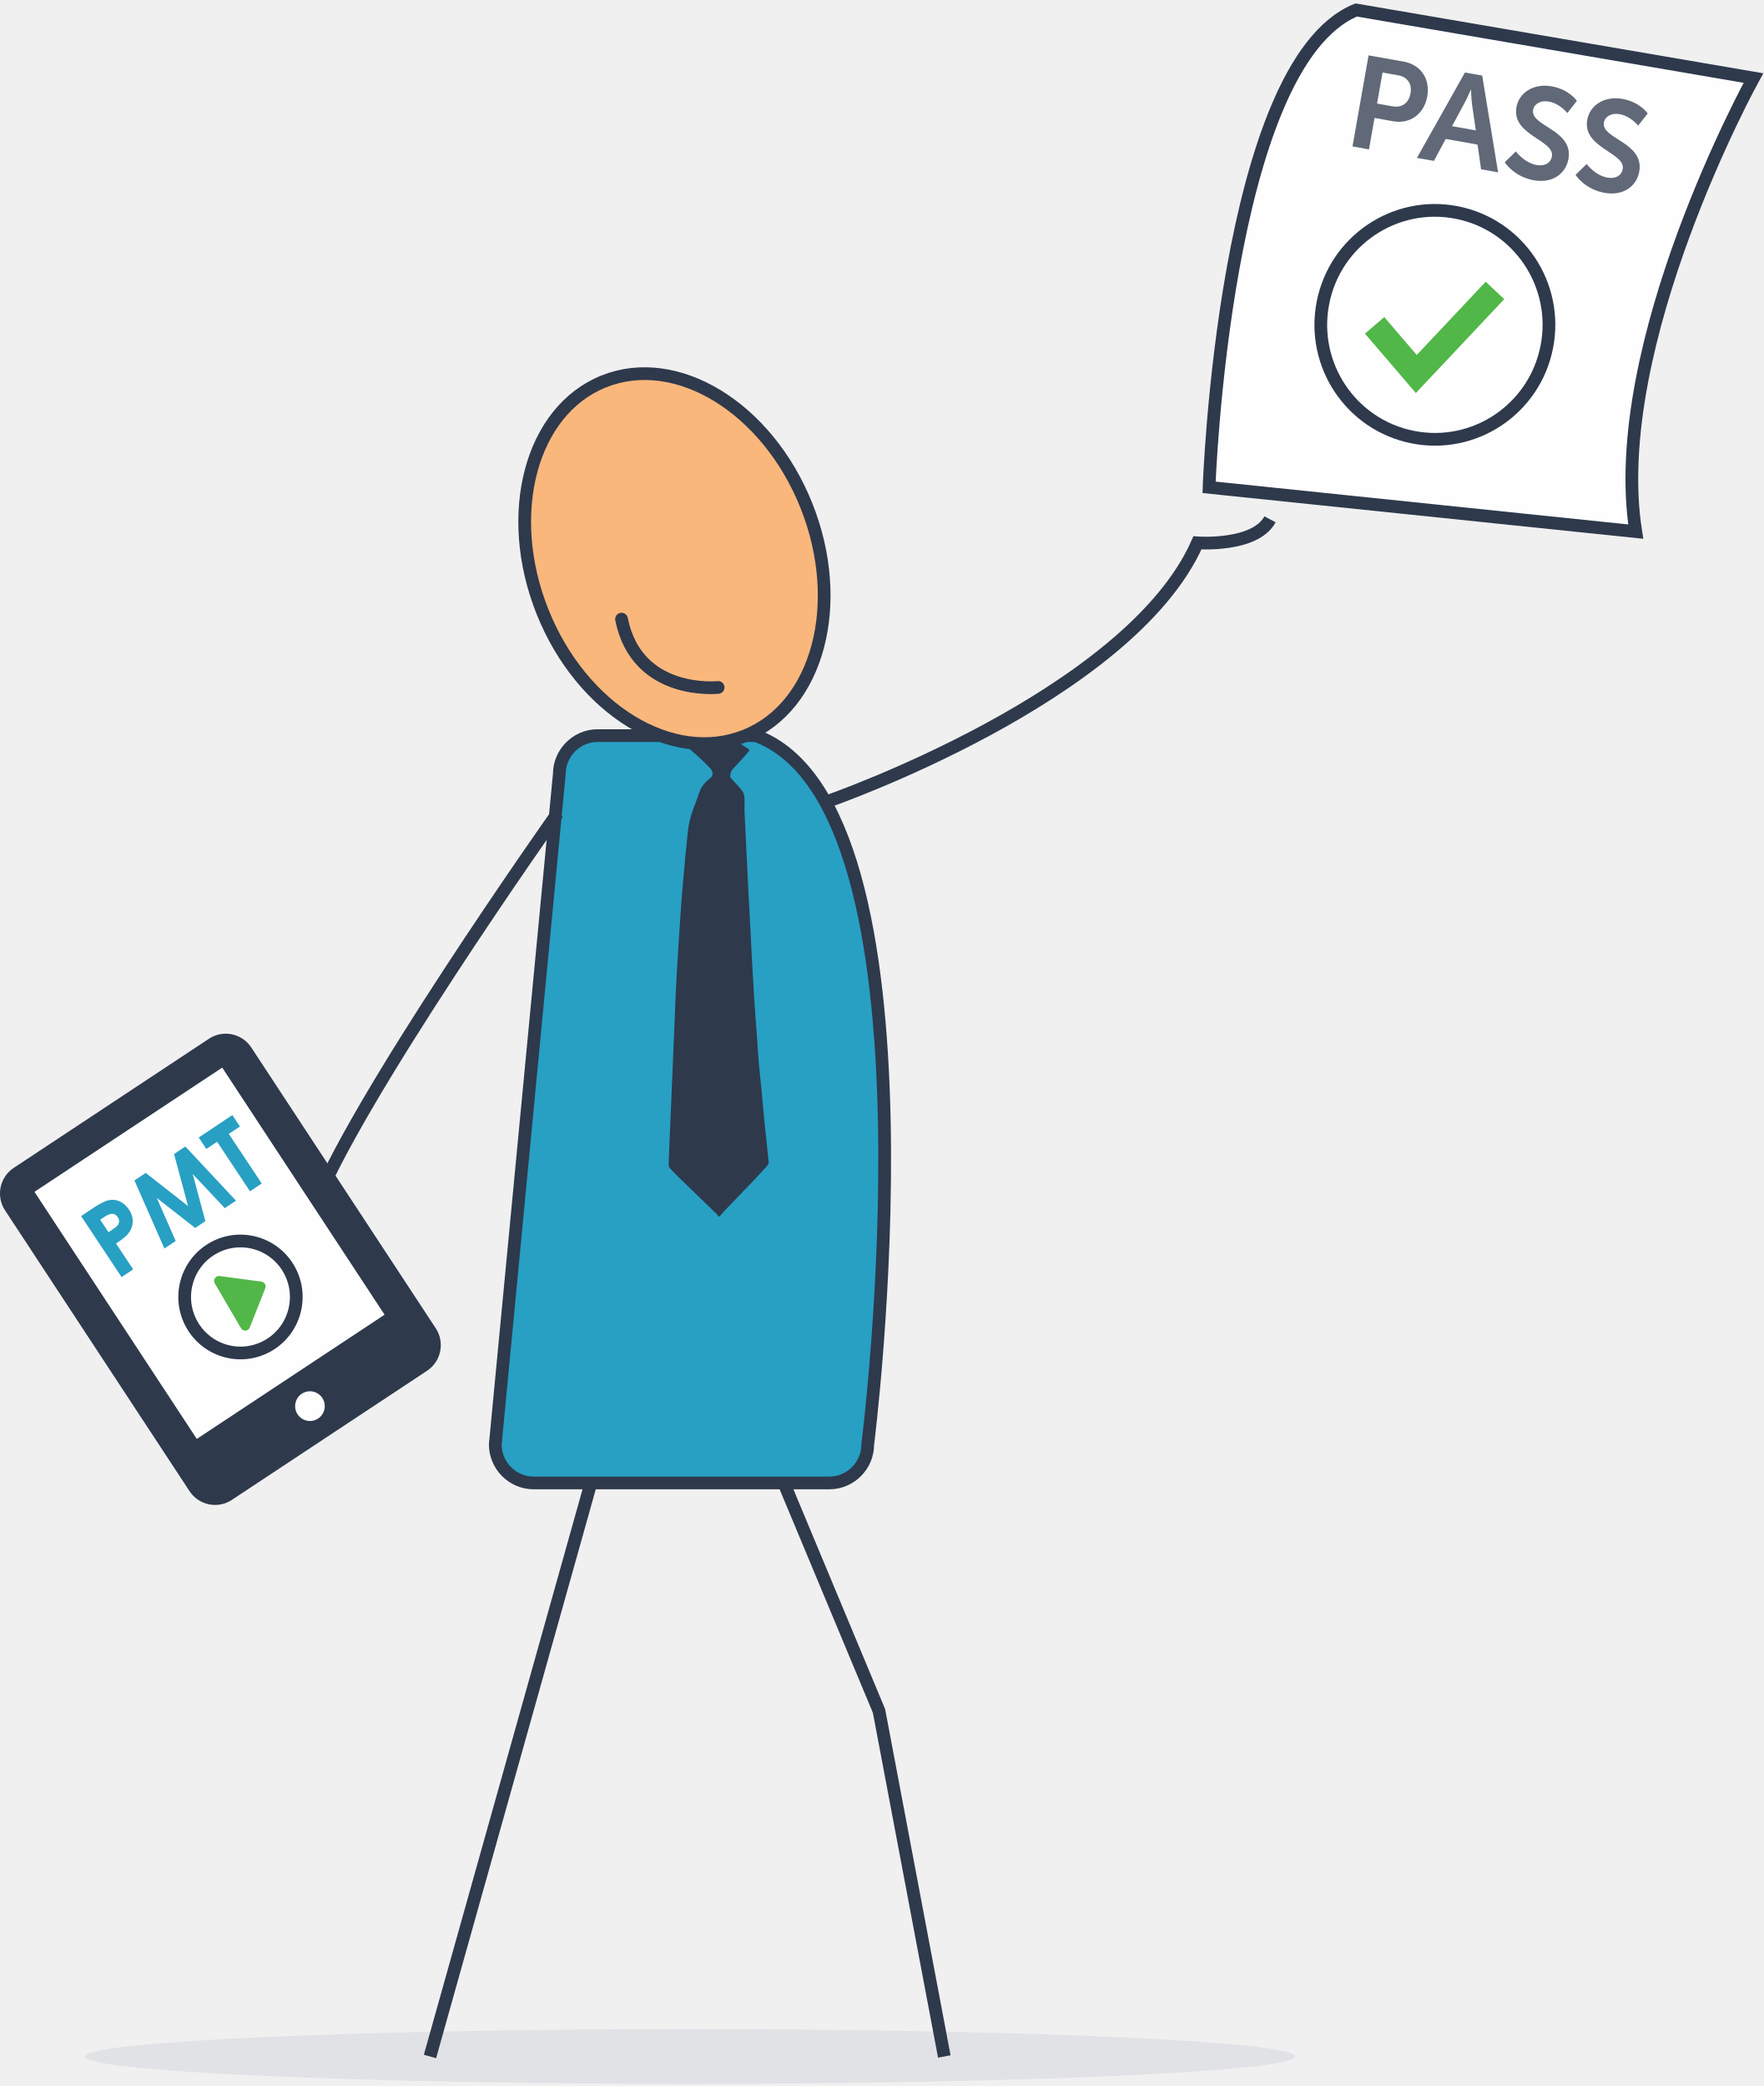
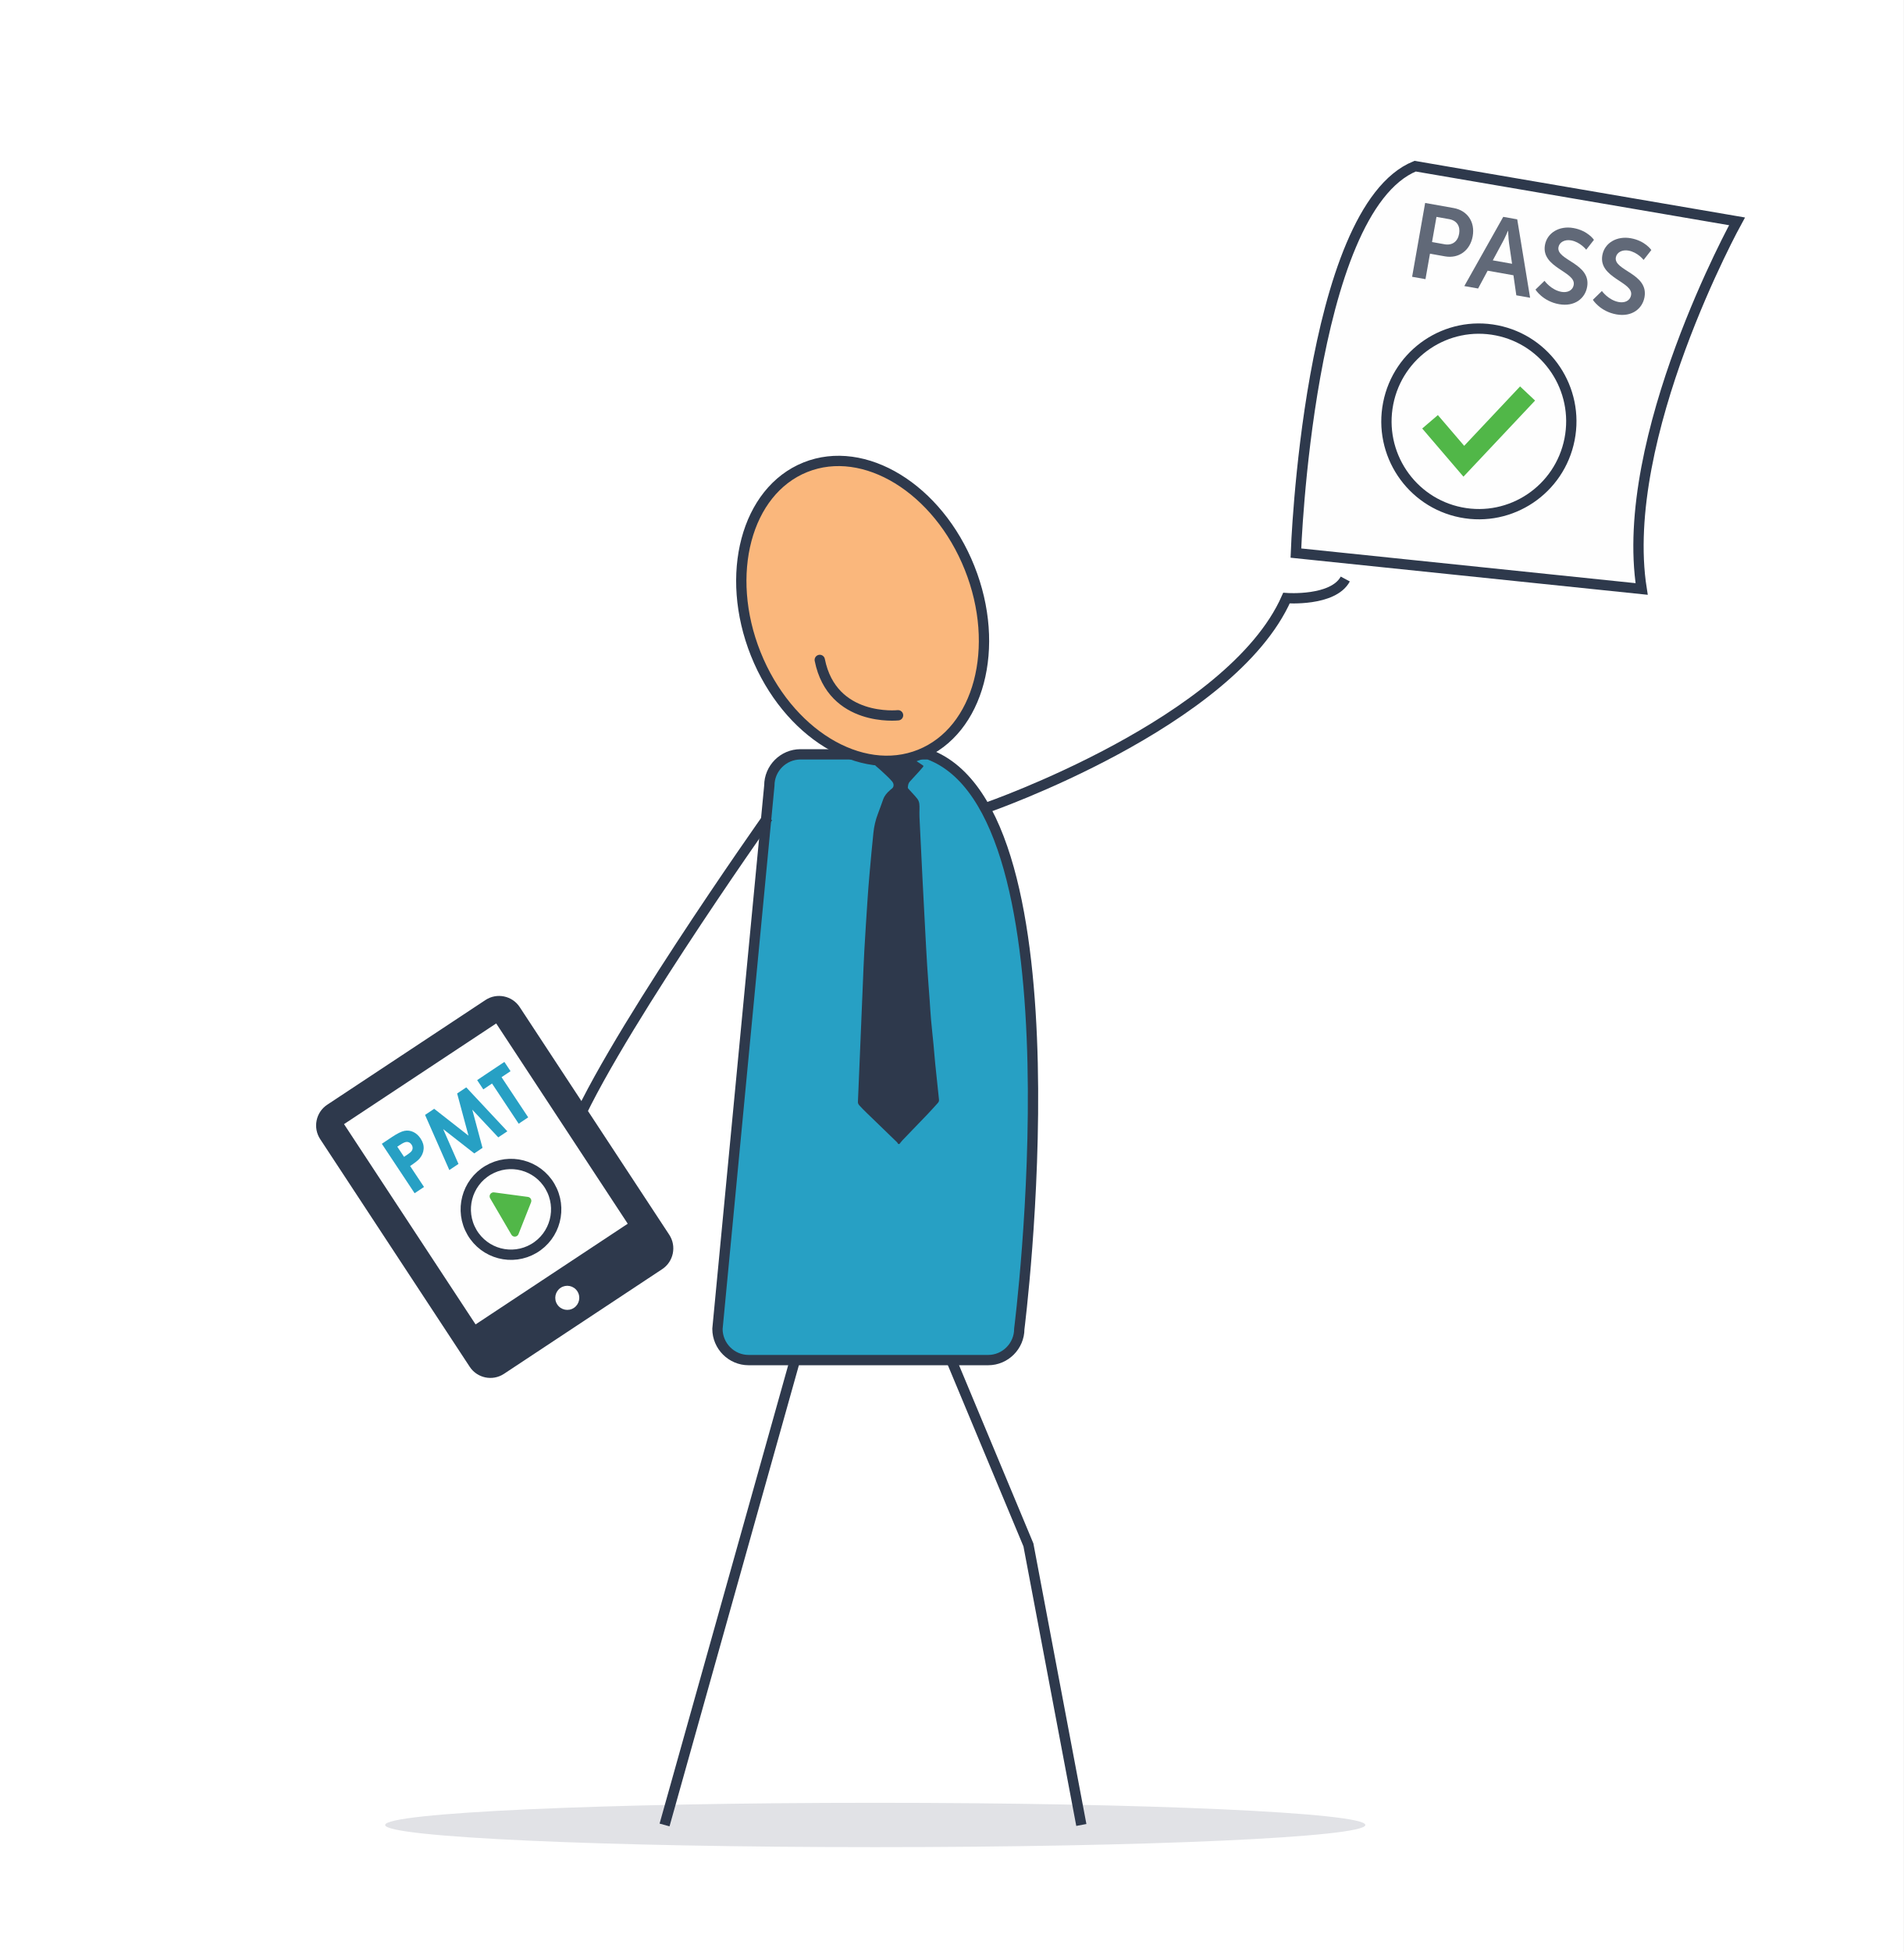
- <svg xmlns="http://www.w3.org/2000/svg" width="208px" height="246px" viewBox="0 0 208 246" version="1.1">
+ <svg xmlns="http://www.w3.org/2000/svg" width="277px" height="284px" viewBox="0 0 277 284" version="1.1">
  <g id="Page-1" stroke="none" stroke-width="1" fill="none" fill-rule="evenodd">
-     <g id="live-courses" transform="translate(-1018, -3495)">
-       <g id="enroll-3" transform="translate(1018, 3496)">
+     <g id="enroll-3">
+       <rect id="Rectangle" fill="#FFFFFF" x="0" y="0" width="277" height="284" />
+       <g transform="translate(46, 24)">
        <path d="M10.046,241.519 C10.046,243.301 41.977,244.745 81.366,244.745 C120.755,244.745 152.686,243.301 152.686,241.519 C152.686,239.736 120.755,238.292 81.366,238.292 C41.977,238.292 10.046,239.736 10.046,241.519" id="Fill-1" fill="#E1E2E6" />
        <path d="M71.811,166.306 L50.705,241.518" id="Stroke-3" stroke="#2E394C" stroke-width="1.5" />
        <polyline id="Stroke-5" stroke="#2E394C" stroke-width="1.5" points="89.275 166.306 103.656 200.772 111.356 241.518" />
        <path d="M62.934,173.882 L97.799,173.882 C100.29,173.882 102.328,171.837 102.328,169.337 C102.328,169.337 111.909,94.142 89.117,85.749 L70.483,85.749 C67.993,85.749 65.954,87.794 65.954,90.294 L58.405,169.337 C58.405,171.837 60.443,173.882 62.934,173.882" id="Fill-7" fill="#27A0C4" />
        <path d="M62.934,173.882 L97.799,173.882 C100.29,173.882 102.328,171.837 102.328,169.337 C102.328,169.337 111.909,94.142 89.117,85.749 L70.483,85.749 C67.993,85.749 65.954,87.794 65.954,90.294 L58.405,169.337 C58.405,171.837 60.443,173.882 62.934,173.882 Z" id="Stroke-9" stroke="#2E394C" stroke-width="1.5" />
        <path d="M65.749,94.9 C65.749,94.9 41.34,129.4 36.81,142.026 C36.81,142.026 28.757,141.774 28.002,144.299" id="Stroke-11" stroke="#2E394C" stroke-width="1.5" />
        <path d="M97.575,93.511 C97.575,93.511 133.156,81.201 141.208,63.02 C141.208,63.02 148.003,63.525 149.765,60.242" id="Stroke-13" stroke="#2E394C" stroke-width="1.5" />
        <path d="M63.973,71.136 C68.581,82.676 79.282,89.229 87.876,85.774 C96.469,82.319 99.7,70.163 95.092,58.622 C90.484,47.082 79.782,40.529 71.189,43.984 C62.595,47.439 59.365,59.595 63.973,71.136" id="Fill-15" fill="#FAB77C" />
        <path d="M63.973,71.136 C68.581,82.676 79.282,89.229 87.876,85.774 C96.469,82.319 99.7,70.163 95.092,58.622 C90.484,47.082 79.782,40.529 71.189,43.984 C62.595,47.439 59.365,59.595 63.973,71.136 Z" id="Stroke-17" stroke="#2E394C" stroke-width="1.5" />
        <path d="M84.692,142.437 C84.644,142.356 84.61,142.26 84.544,142.197 C83.065,140.762 81.58,139.332 80.101,137.897 C79.733,137.54 79.369,137.177 79.027,136.795 C78.922,136.679 78.838,136.491 78.844,136.339 C78.927,134.118 79.03,131.899 79.124,129.679 C79.27,126.198 79.412,122.718 79.558,119.238 C79.627,117.597 79.685,115.956 79.777,114.317 C79.912,111.916 80.069,109.516 80.228,107.117 C80.311,105.851 80.406,104.586 80.518,103.322 C80.7,101.265 80.882,99.208 81.1,97.155 C81.199,96.217 81.41,95.296 81.752,94.409 C82.024,93.707 82.268,92.995 82.525,92.288 C82.717,91.757 83.071,91.348 83.49,90.986 C83.565,90.921 83.634,90.847 83.716,90.792 C84.132,90.516 84.113,90.037 83.81,89.681 C83.324,89.111 82.748,88.618 82.202,88.1 C81.968,87.878 81.711,87.682 81.472,87.466 C81.311,87.32 81.34,87.217 81.518,87.093 C82.411,86.473 83.441,86.294 84.482,86.142 C84.725,86.107 84.963,86.039 85.207,86.011 C85.844,85.938 86.403,86.194 86.936,86.488 C87.404,86.747 87.841,87.059 88.292,87.348 C88.43,87.436 88.371,87.524 88.293,87.613 C88.114,87.819 87.939,88.029 87.755,88.231 C87.306,88.727 86.853,89.221 86.399,89.712 C86.168,89.961 86.127,90.276 86.108,90.589 C86.102,90.677 86.211,90.781 86.284,90.863 C86.69,91.32 87.129,91.751 87.501,92.233 C87.83,92.66 87.812,93.196 87.804,93.714 C87.799,94.086 87.783,94.459 87.801,94.831 C87.94,97.763 88.083,100.694 88.231,103.626 C88.351,106.019 88.478,108.413 88.606,110.806 C88.707,112.703 88.803,114.599 88.922,116.495 C89.026,118.158 89.161,119.82 89.281,121.482 C89.35,122.449 89.402,123.418 89.487,124.384 C89.594,125.589 89.732,126.792 89.848,127.996 C89.939,128.945 90.006,129.896 90.102,130.844 C90.275,132.568 90.458,134.29 90.645,136.013 C90.67,136.243 90.551,136.39 90.417,136.538 C89.944,137.058 89.477,137.586 88.991,138.094 C87.784,139.356 86.566,140.608 85.358,141.868 C85.188,142.044 85.046,142.247 84.89,142.437 L84.692,142.437 Z" id="Fill-19" fill="#2E394C" />
        <path d="M84.685,80.068 C84.685,80.068 75.106,81.107 73.293,72.014" id="Stroke-21" stroke="#2E394C" stroke-width="1.5" stroke-linecap="round" />
        <path d="M206.771,8.204 C206.771,8.204 189.422,39.639 192.892,61.692 L142.578,56.469 C142.578,56.469 144.313,6.559 159.928,0.176 L206.771,8.204 Z" id="Fill-23" fill="#FEFEFE" />
        <path d="M206.771,8.204 C206.771,8.204 189.422,39.639 192.892,61.692 L142.578,56.469 C142.578,56.469 144.313,6.559 159.928,0.176 L206.771,8.204 Z" id="Stroke-25" stroke="#2E394C" stroke-width="1.5" />
        <path d="M156.01,34.693 C154.571,42.006 159.312,49.106 166.6,50.55 C173.888,51.995 180.962,47.237 182.402,39.924 C183.841,32.61 179.1,25.511 171.812,24.066 C164.524,22.622 157.45,27.38 156.01,34.693" id="Fill-27" fill="#FEFEFE" />
        <path d="M156.01,34.693 C154.571,42.006 159.312,49.106 166.6,50.55 C173.888,51.995 180.962,47.237 182.402,39.924 C183.841,32.61 179.1,25.511 171.812,24.066 C164.524,22.622 157.45,27.38 156.01,34.693 Z" id="Stroke-29" stroke="#2E394C" stroke-width="1.5" stroke-linecap="round" />
        <polyline id="Stroke-31" stroke="#51B748" stroke-width="3" points="162.1 37.368 167.014 43.107 176.293 33.25" />
        <path d="M164.213,11.539 C165.344,11.74 166.135,11.132 166.333,10.013 C166.528,8.908 165.99,8.079 164.89,7.884 L163.035,7.554 L162.389,11.215 L164.213,11.539 Z M161.387,5.53 L165.518,6.264 C167.523,6.62 168.676,8.276 168.308,10.364 C167.939,12.451 166.281,13.654 164.276,13.298 L162.09,12.909 L161.436,16.615 L159.492,16.269 L161.387,5.53 Z" id="Fill-33" fill="#2E394C" opacity="0.754" />
        <path d="M173.434,9.59 C173.434,9.59 173.005,10.606 172.688,11.174 L171.231,13.879 L174.035,14.377 L173.592,11.334 C173.503,10.694 173.464,9.595 173.464,9.595 L173.434,9.59 Z M174.237,16.051 L170.483,15.384 L169.093,17.976 L167.088,17.62 L172.753,7.55 L174.787,7.912 L176.66,19.321 L174.655,18.965 L174.237,16.051 Z" id="Fill-35" fill="#2E394C" opacity="0.754" />
        <path d="M178.758,16.855 C178.758,16.855 179.718,18.196 181.225,18.464 C182.039,18.608 182.853,18.316 183.008,17.439 C183.347,15.518 178.239,14.953 178.821,11.655 C179.136,9.871 180.908,8.813 182.958,9.177 C185.068,9.552 185.951,10.895 185.951,10.895 L184.826,12.333 C184.826,12.333 183.967,11.213 182.626,10.974 C181.721,10.813 180.919,11.217 180.786,11.973 C180.449,13.879 185.566,14.306 184.96,17.739 C184.659,19.449 183.108,20.655 180.878,20.258 C178.496,19.835 177.444,18.135 177.444,18.135 L178.758,16.855 Z" id="Fill-37" fill="#2E394C" opacity="0.754" />
        <path d="M187.108,18.339 C187.108,18.339 188.068,19.68 189.576,19.948 C190.39,20.093 191.203,19.801 191.358,18.923 C191.697,17.002 186.588,16.437 187.171,13.14 C187.486,11.355 189.258,10.297 191.308,10.661 C193.419,11.036 194.301,12.379 194.301,12.379 L193.177,13.817 C193.177,13.817 192.317,12.697 190.975,12.459 C190.071,12.298 189.269,12.702 189.136,13.458 C188.799,15.364 193.917,15.79 193.31,19.223 C193.008,20.933 191.459,22.139 189.228,21.743 C186.846,21.319 185.794,19.619 185.794,19.619 L187.108,18.339 Z" id="Fill-39" fill="#2E394C" opacity="0.754" />
        <g id="Group-43" transform="translate(0, 120.8923)">
          <g id="Group" transform="translate(-0.000009, 0.009309)">
            <path d="M27.335,54.983 L50.368,39.746 C52.019,38.653 52.479,36.404 51.391,34.748 L29.626,1.618 C28.538,-0.038 26.297,-0.5 24.646,0.592 L1.613,15.83 C-0.038,16.922 -0.498,19.171 0.59,20.828 L22.355,53.957 C23.443,55.614 25.684,56.075 27.335,54.983" id="Fill-41" fill="#2E394C" />
            <polygon id="Fill-44" fill="#FEFEFE" points="23.207 47.789 45.349 33.14 26.206 4.001 4.063 18.649" />
            <path d="M35.092,44.888 C35.623,45.697 36.707,45.92 37.512,45.387 C38.318,44.854 38.54,43.767 38.009,42.959 C37.478,42.15 36.395,41.927 35.589,42.46 C34.783,42.993 34.561,44.08 35.092,44.888" id="Fill-46" fill="#FEFEFE" />
            <path d="M12.795,23.411 L13.229,23.121 C13.57,22.893 13.791,22.711 13.892,22.572 C13.992,22.434 14.043,22.283 14.045,22.12 C14.046,21.955 13.994,21.794 13.887,21.633 C13.703,21.355 13.461,21.224 13.162,21.239 C12.943,21.249 12.623,21.395 12.2,21.677 L11.815,21.934 L12.795,23.411 Z M9.565,21.511 L11.012,20.544 C11.795,20.021 12.408,19.716 12.85,19.63 C13.292,19.544 13.721,19.596 14.136,19.787 C14.551,19.978 14.909,20.3 15.21,20.753 C15.543,21.255 15.689,21.76 15.648,22.267 C15.607,22.775 15.406,23.243 15.044,23.673 C14.83,23.924 14.376,24.282 13.681,24.746 L15.702,27.793 L14.337,28.705 L9.565,21.511 Z" id="Fill-48" fill="#27A0C4" />
            <polygon id="Fill-50" fill="#27A0C4" points="15.855 17.308 17.184 16.42 22.175 20.328 20.524 14.19 21.852 13.302 27.828 19.693 26.508 20.574 22.725 16.544 24.216 22.105 23.014 22.909 18.49 19.373 20.717 24.443 19.386 25.332" />
            <polygon id="Fill-52" fill="#27A0C4" points="23.435 12.245 27.397 9.597 28.293 10.947 26.986 11.82 30.864 17.664 29.48 18.589 25.602 12.744 24.33 13.594" />
            <path d="M22.682,34.39 C24.52,37.535 28.551,38.59 31.685,36.746 C34.82,34.902 35.871,30.857 34.034,27.711 C32.196,24.566 28.165,23.511 25.031,25.355 C21.896,27.199 20.844,31.244 22.682,34.39" id="Fill-54" fill="#FEFEFE" />
            <path d="M22.682,34.39 C24.52,37.535 28.551,38.59 31.685,36.746 C34.82,34.902 35.871,30.857 34.034,27.711 C32.196,24.566 28.165,23.511 25.031,25.355 C21.896,27.199 20.844,31.244 22.682,34.39 Z" id="Stroke-56" stroke="#2E394C" stroke-width="1.5" stroke-linecap="round" />
            <path d="M30.822,29.239 L25.901,28.581 C25.427,28.518 25.087,29.031 25.329,29.446 L28.419,34.734 C28.662,35.149 29.273,35.102 29.45,34.655 L31.28,30.024 C31.418,29.675 31.193,29.289 30.822,29.239" id="Fill-58" fill="#51B748" />
          </g>
        </g>
      </g>
    </g>
  </g>
</svg>
